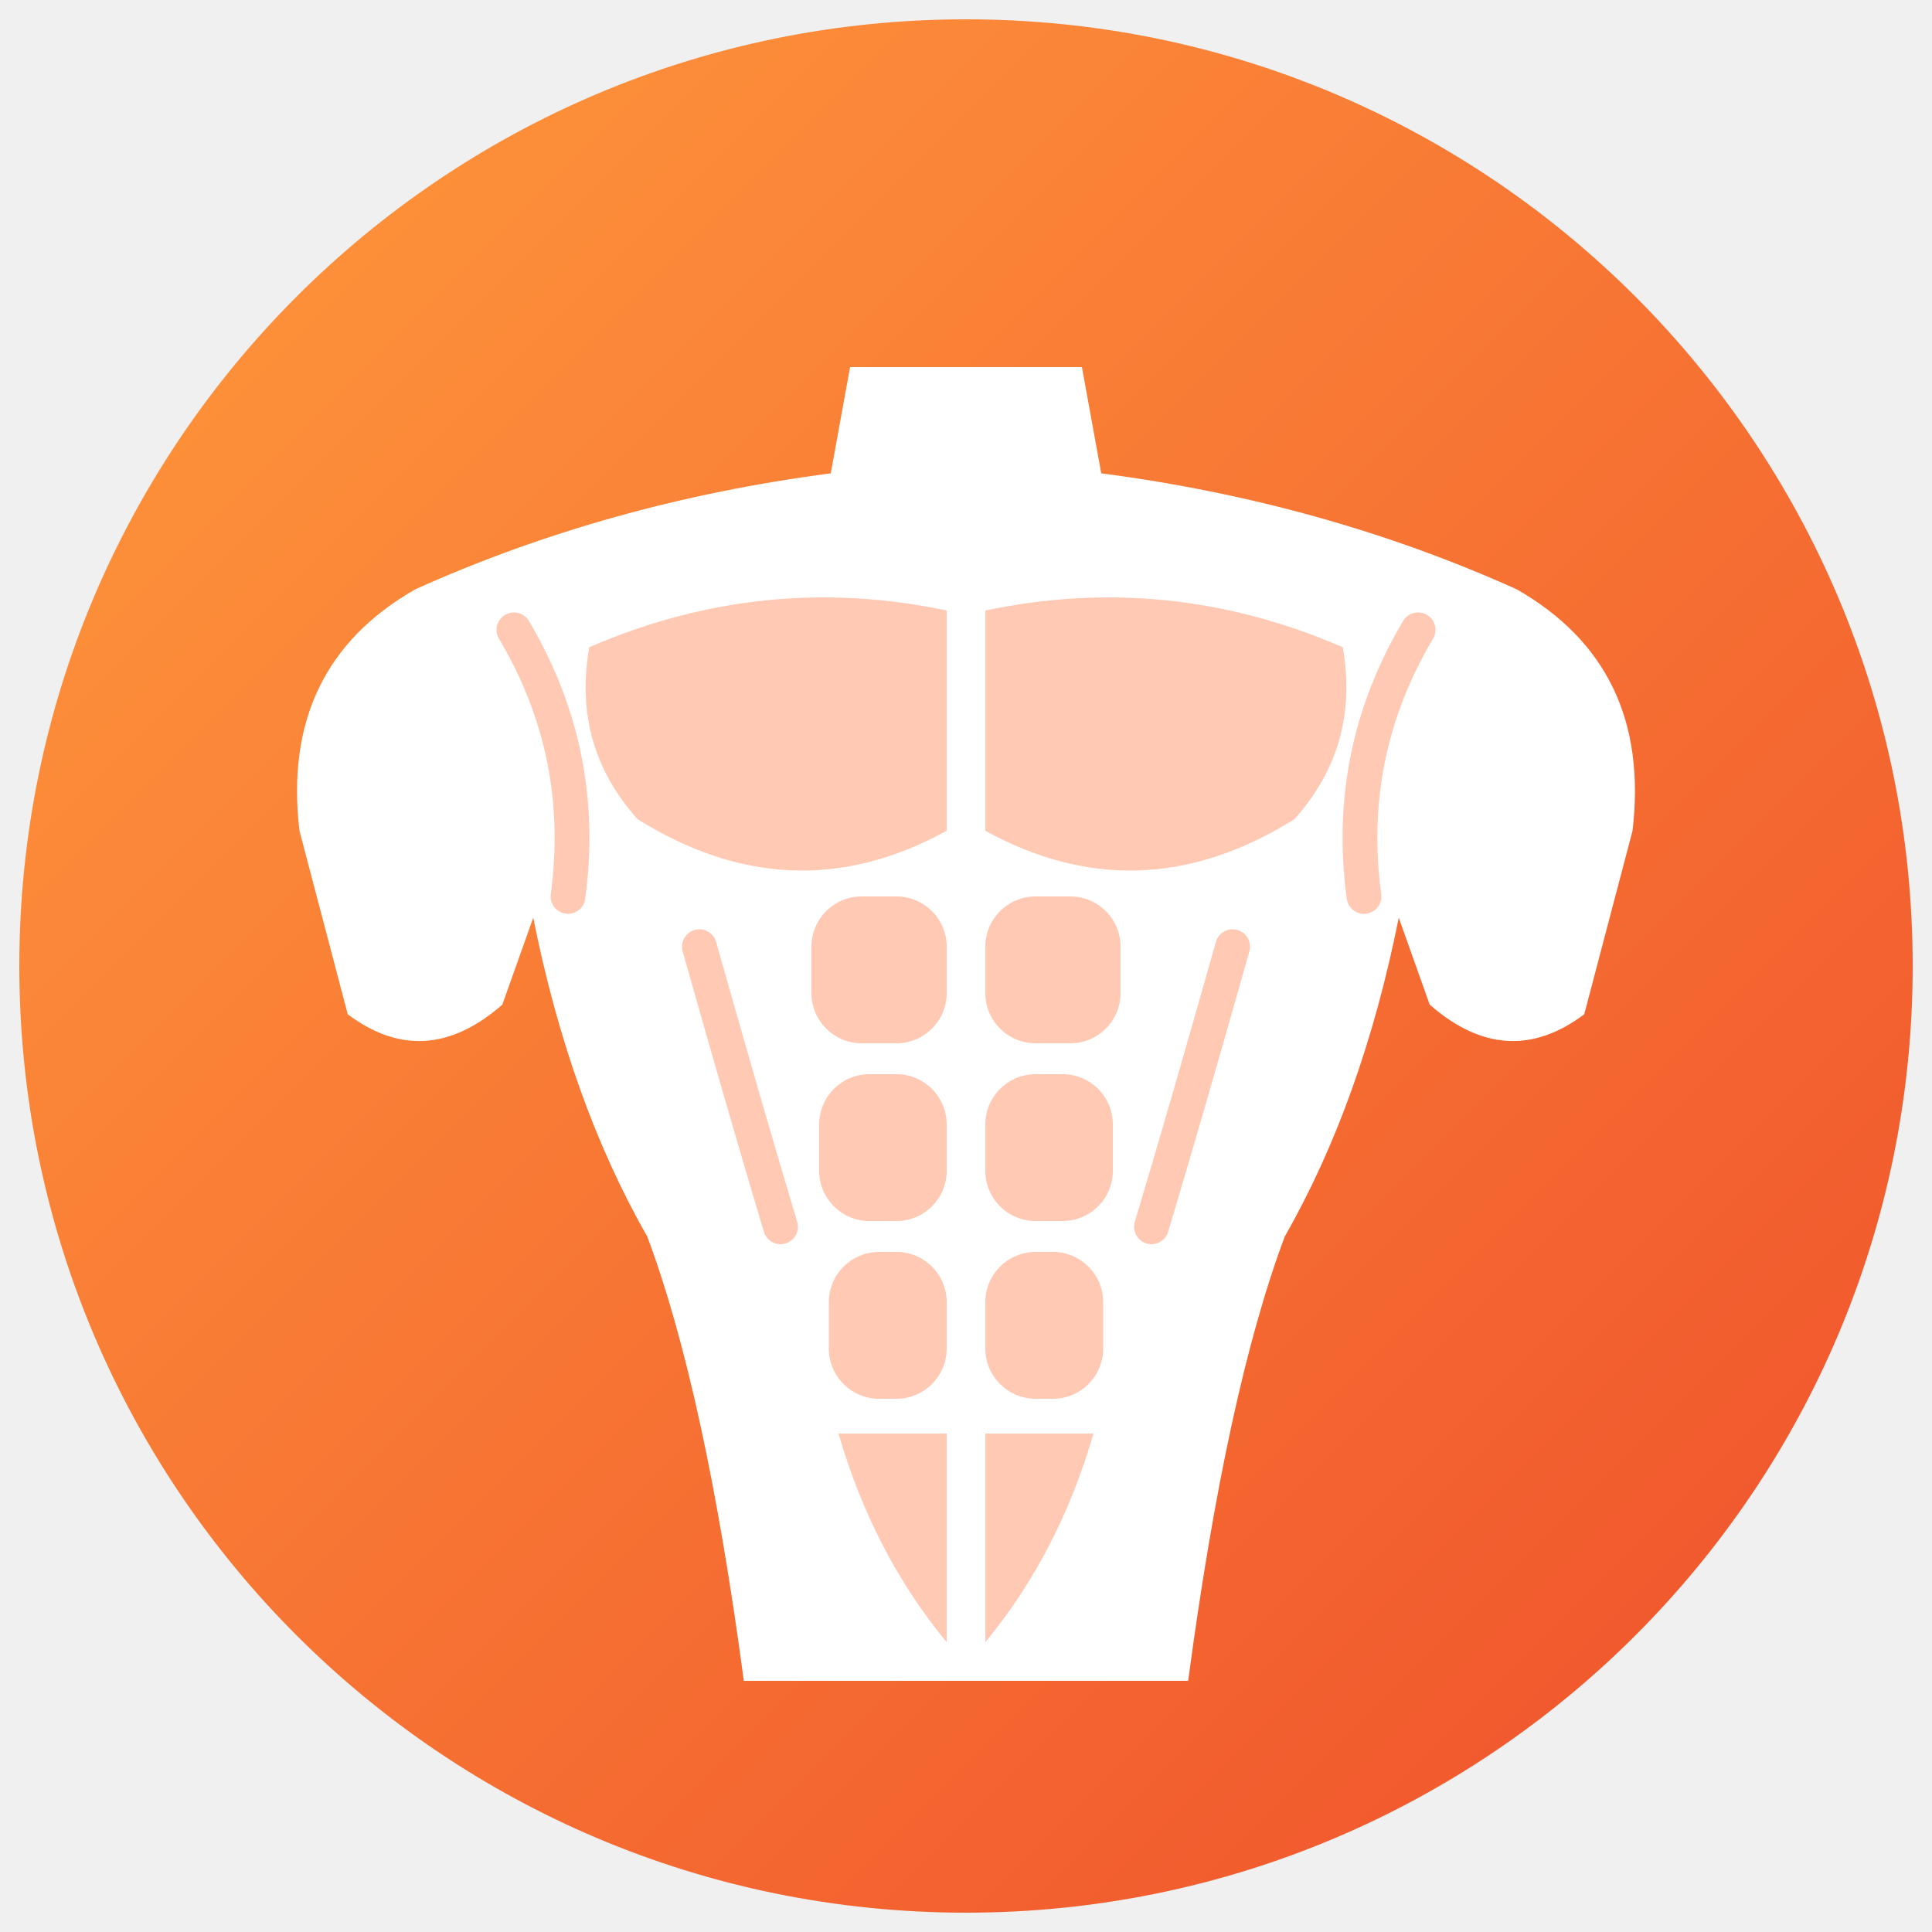
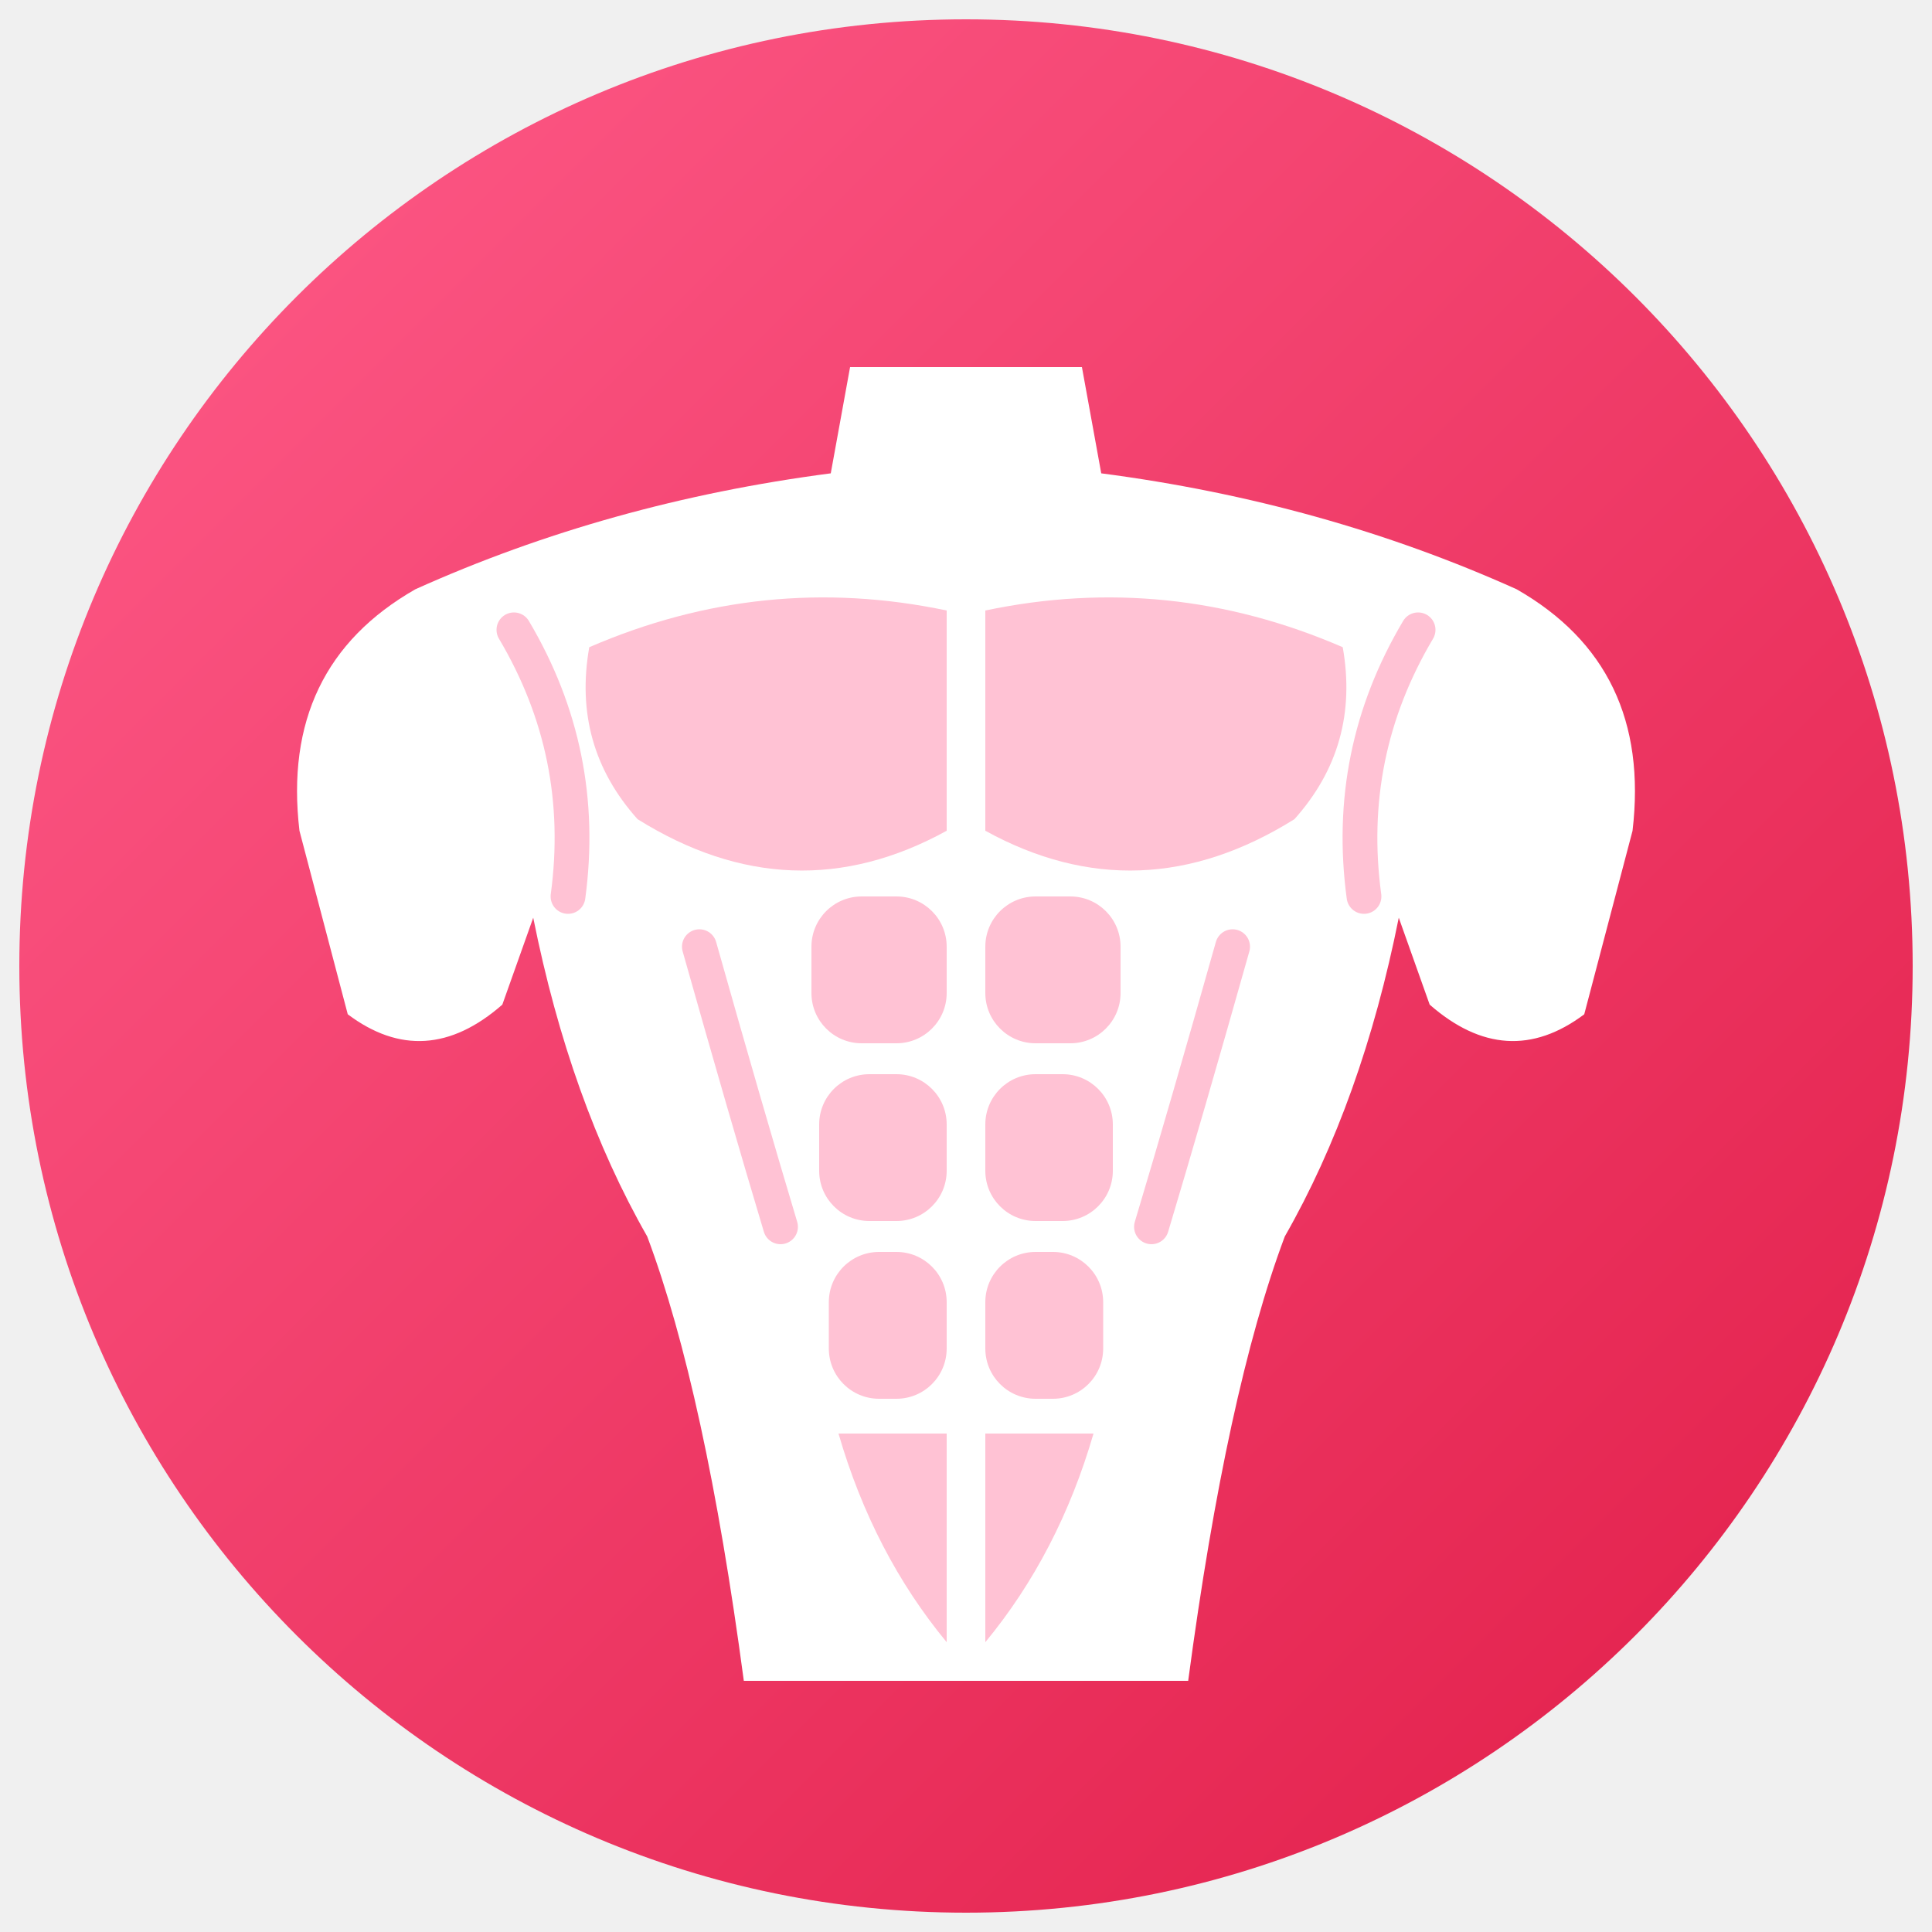
<svg xmlns="http://www.w3.org/2000/svg" width="256" height="256" viewBox="0 0 100 100">
  <defs>
    <linearGradient id="oaG" x1="0" y1="0" x2="1" y2="1">
-       <stop offset="0" stop-color="#FF9A3C" />
-       <stop offset="1" stop-color="#EF4F2B" />
+       <stop offset="0" stop-color="#FF5C8A" />
+       <stop offset="1" stop-color="#E11D48" />
    </linearGradient>
  </defs>
  <circle cx="50" cy="50" r="49" fill="url(#oaG)" />
  <path d="M44 19 L56 19 L57 24.5 Q68.5 26 78.5 30.5 Q85.5 34.5 84.5 43 L82 52.5 Q78 55.5 74 52 L72.4 47.5 Q70.5 57 66.5 64 Q63.5 72 61.5 87 L38.5 87 Q36.5 72 33.5 64 Q29.5 57 27.6 47.5 L26 52 Q22 55.5 18 52.5 L15.5 43 Q14.5 34.5 21.5 30.5 Q31.5 26 43 24.5 Z" fill="#FFFFFF" />
-   <g fill="#FFC9B3">
+   <g fill="#FFC2D4">
    <path d="M30.5 33.5 Q39.5 29.6 49 31.6 L49 43 Q41 47.4 33 42.4 Q29.6 38.6 30.5 33.5 Z" />
    <path d="M69.5 33.5 Q60.5 29.6 51 31.6 L51 43 Q59 47.4 67 42.4 Q70.4 38.6 69.5 33.5 Z" />
    <rect x="42" y="46.4" width="7" height="7.6" rx="2.6" />
    <rect x="51" y="46.4" width="7" height="7.6" rx="2.6" />
    <rect x="42.4" y="55.6" width="6.6" height="7.6" rx="2.6" />
    <rect x="51" y="55.6" width="6.6" height="7.6" rx="2.6" />
    <rect x="42.9" y="64.8" width="6.1" height="7.6" rx="2.6" />
    <rect x="51" y="64.8" width="6.1" height="7.6" rx="2.6" />
    <path d="M43.4 74.2 L49 74.2 L49 85 Q45.2 80.4 43.4 74.2 Z" />
    <path d="M56.6 74.2 L51 74.2 L51 85 Q54.8 80.4 56.6 74.2 Z" />
  </g>
-   <g fill="none" stroke="#FFC9B3" stroke-width="1.8" stroke-linecap="round">
+   <g fill="none" stroke="#FFC2D4" stroke-width="1.8" stroke-linecap="round">
    <path d="M36.2 49 Q38.6 57.5 40.4 63.5 M63.8 49 Q61.4 57.5 59.6 63.5" />
    <path d="M26.6 32.6 Q30.4 39 29.4 46.4 M73.4 32.6 Q69.6 39 70.6 46.4" />
  </g>
</svg>
